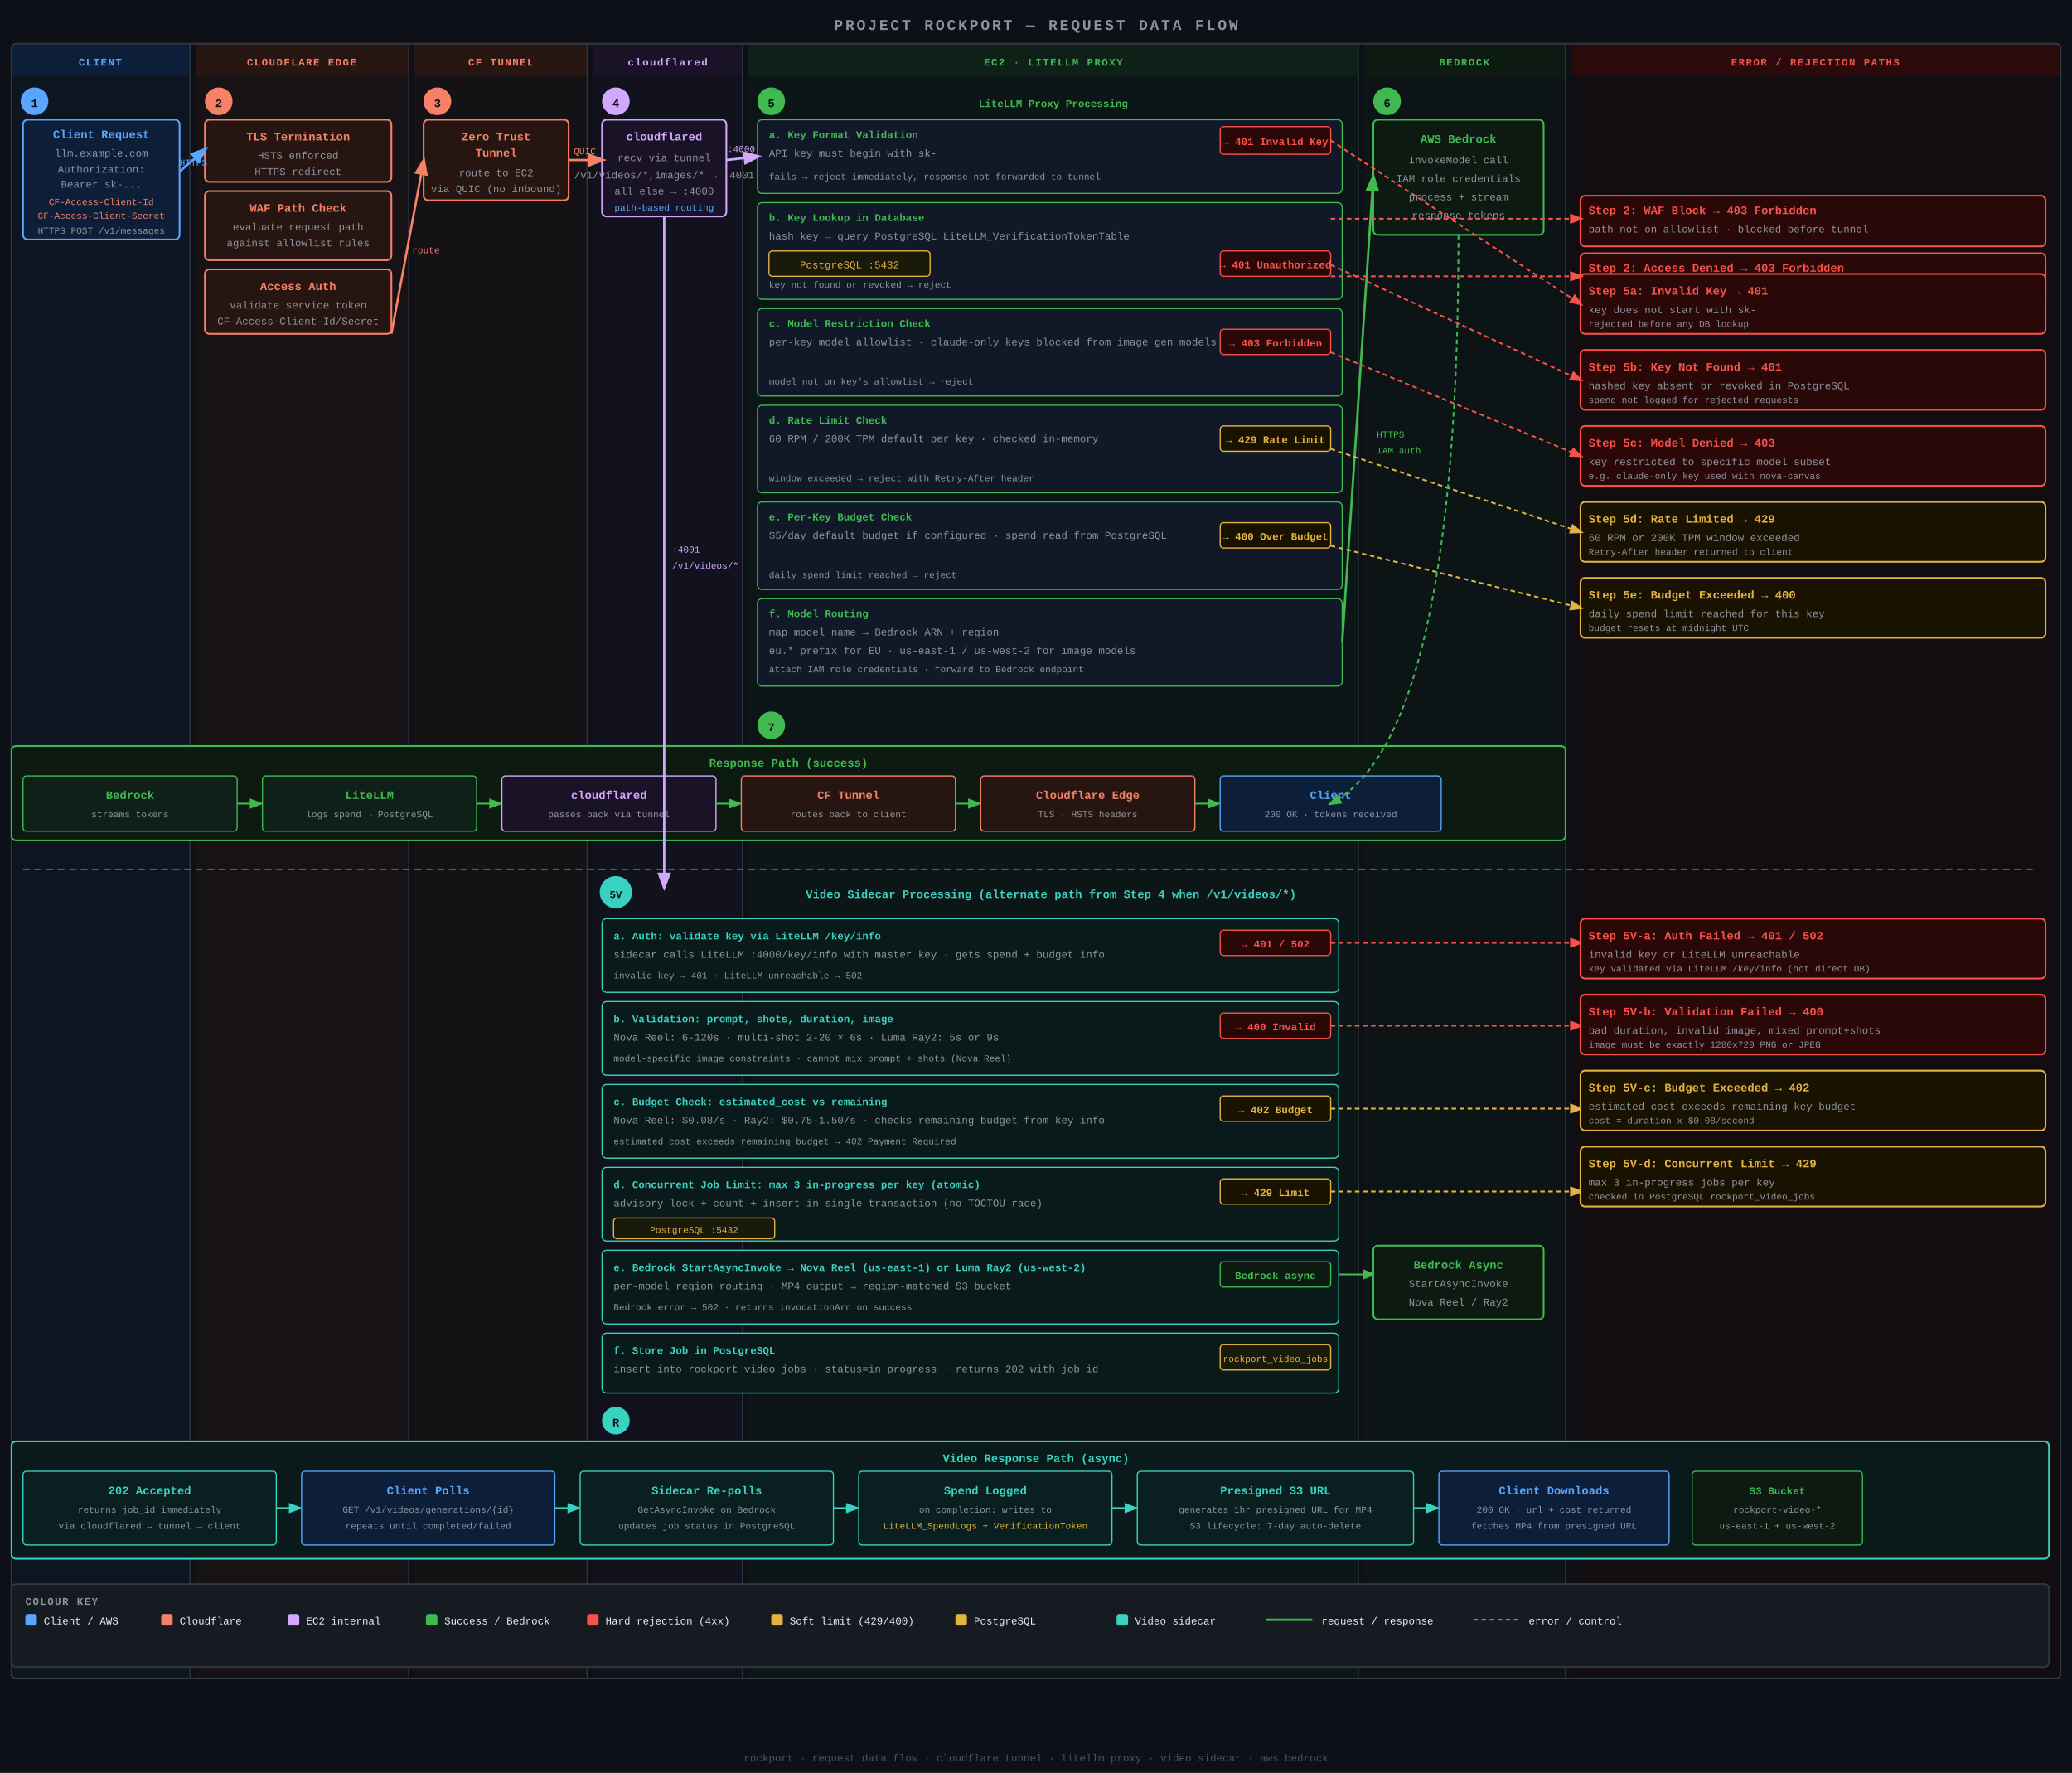
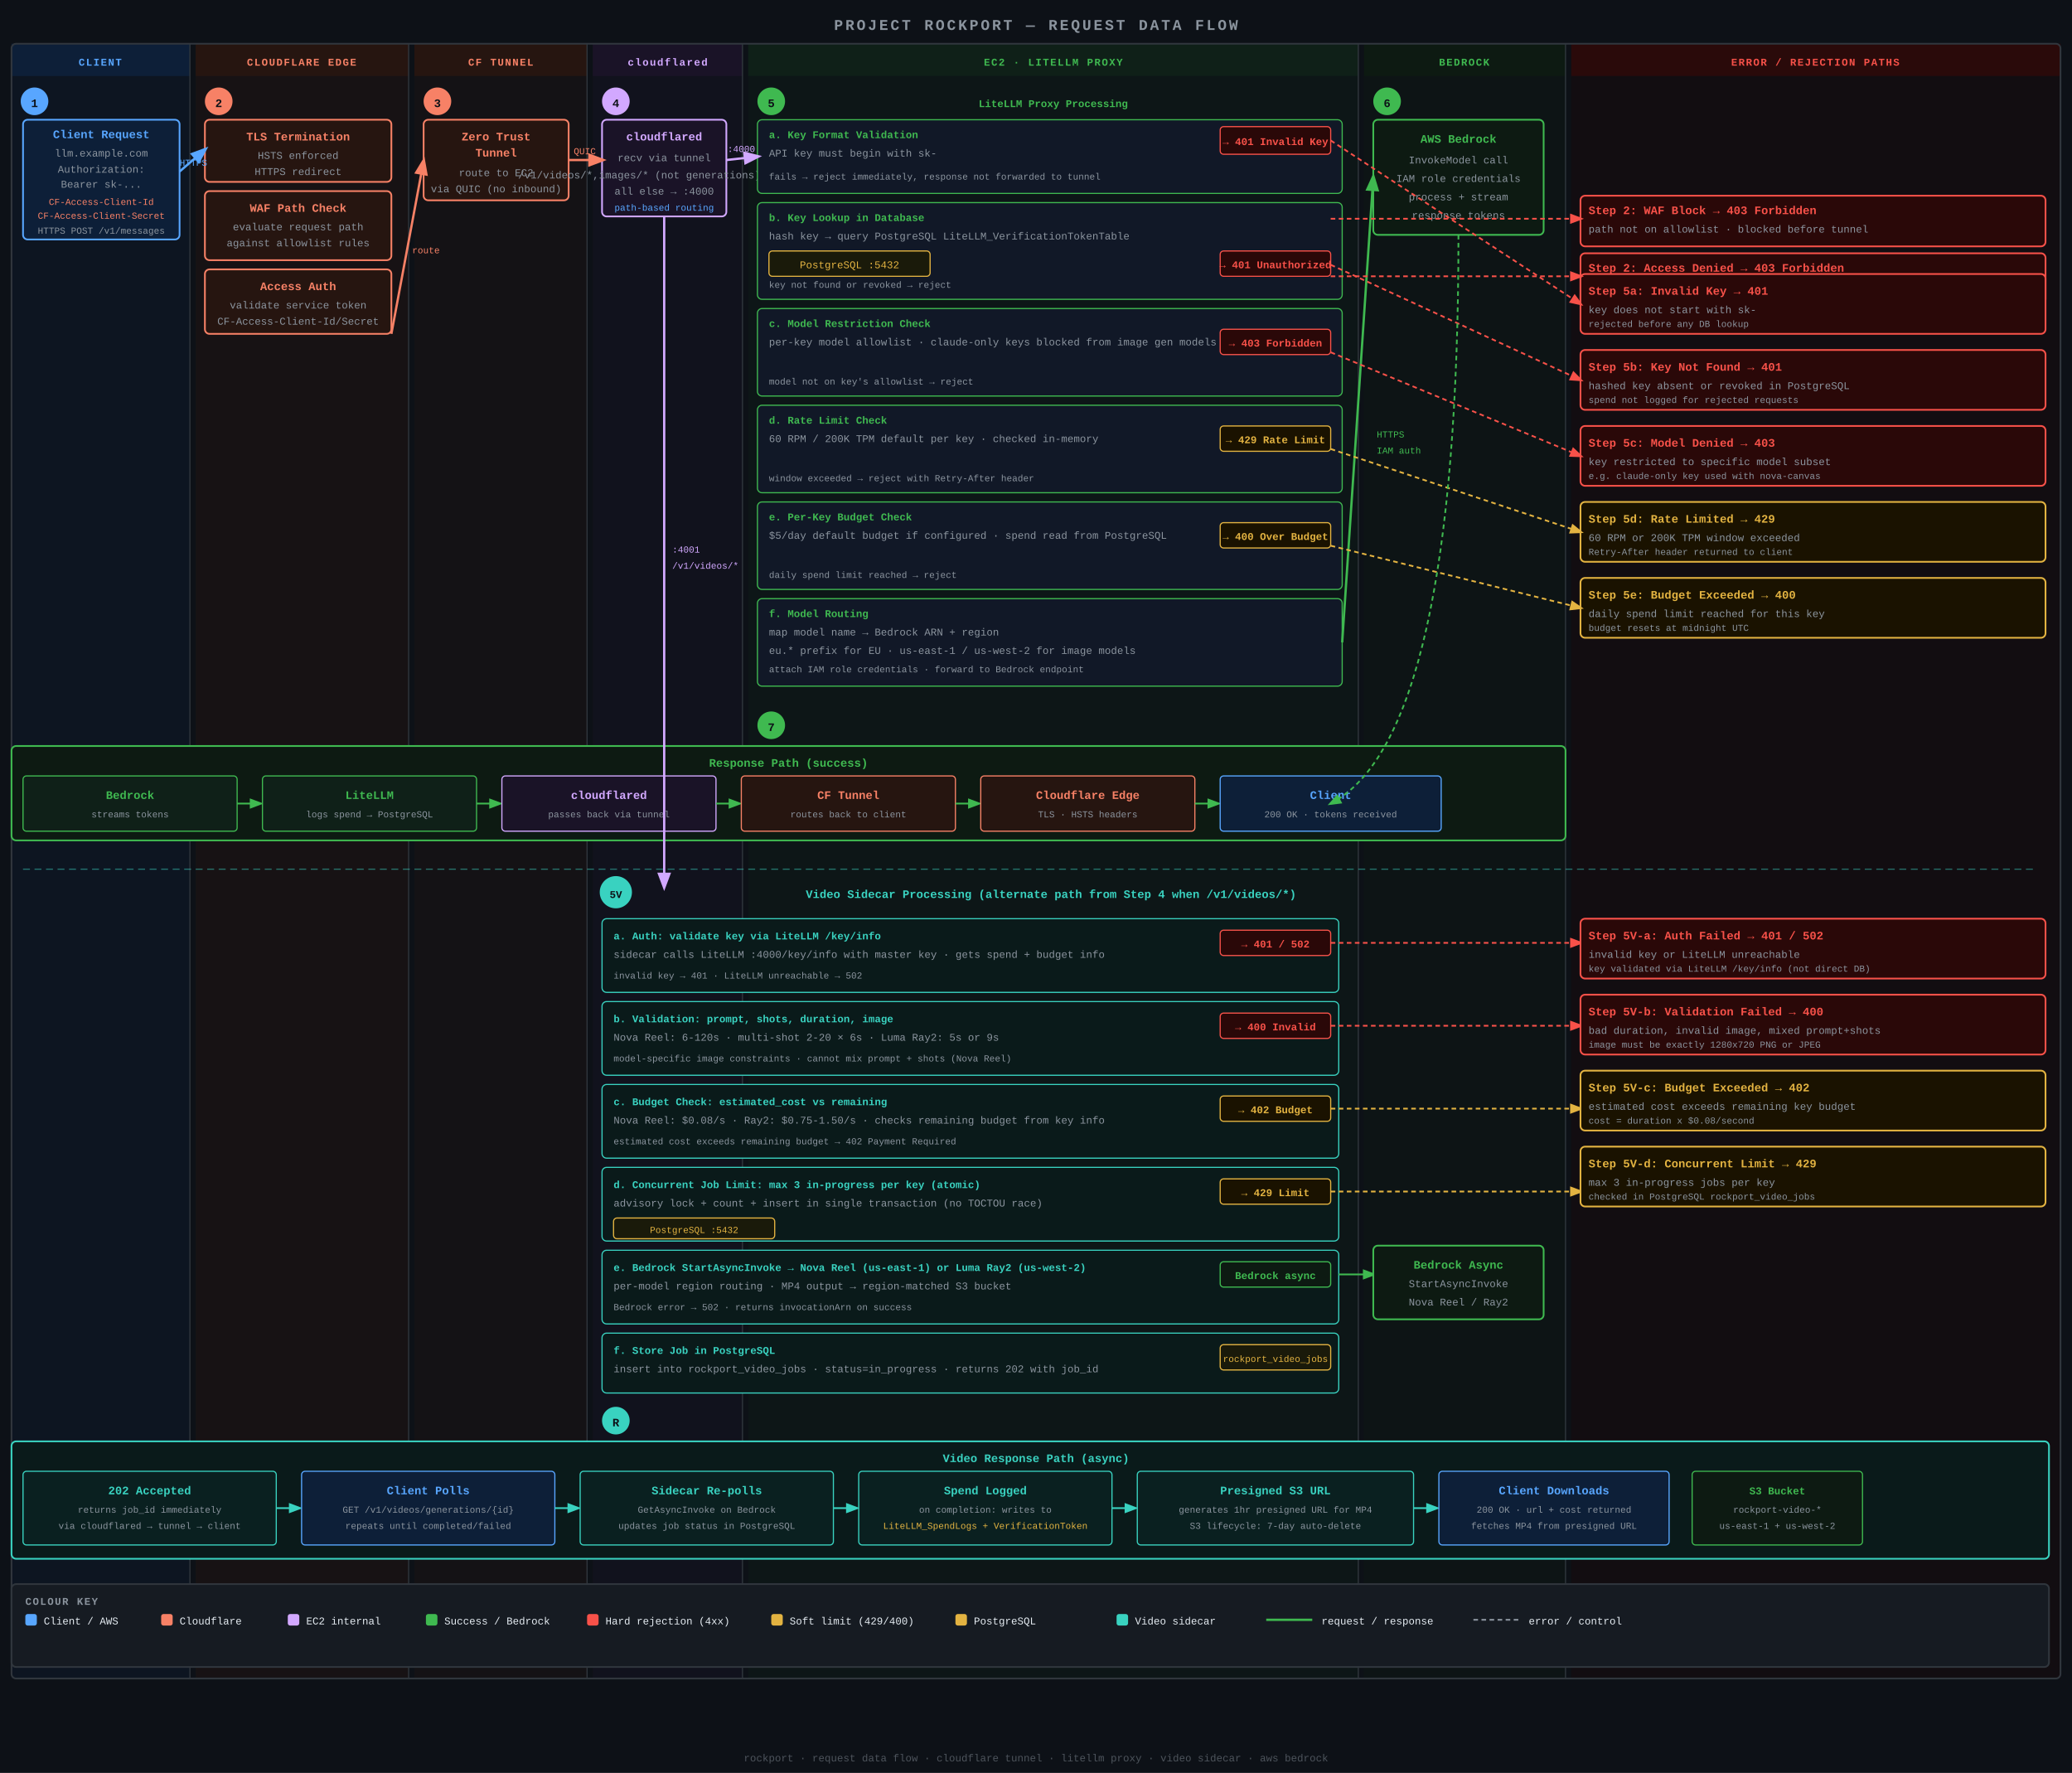
<svg xmlns="http://www.w3.org/2000/svg" viewBox="0 0 1800 1540" width="1800" height="1540" font-family="'Courier New', Courier, monospace">
  <defs>
    <marker id="ah" markerWidth="8" markerHeight="8" refX="6" refY="3" orient="auto">
      <path d="M0,0 L0,6 L8,3 z" fill="#8b949e" />
    </marker>
    <marker id="ah-green" markerWidth="8" markerHeight="8" refX="6" refY="3" orient="auto">
      <path d="M0,0 L0,6 L8,3 z" fill="#3fb950" />
    </marker>
    <marker id="ah-red" markerWidth="8" markerHeight="8" refX="6" refY="3" orient="auto">
      <path d="M0,0 L0,6 L8,3 z" fill="#f85149" />
    </marker>
    <marker id="ah-orange" markerWidth="8" markerHeight="8" refX="6" refY="3" orient="auto">
      <path d="M0,0 L0,6 L8,3 z" fill="#f78166" />
    </marker>
    <marker id="ah-blue" markerWidth="8" markerHeight="8" refX="6" refY="3" orient="auto">
      <path d="M0,0 L0,6 L8,3 z" fill="#58a6ff" />
    </marker>
    <marker id="ah-purple" markerWidth="8" markerHeight="8" refX="6" refY="3" orient="auto">
      <path d="M0,0 L0,6 L8,3 z" fill="#d2a8ff" />
    </marker>
    <marker id="ah-yellow" markerWidth="8" markerHeight="8" refX="6" refY="3" orient="auto">
      <path d="M0,0 L0,6 L8,3 z" fill="#e3b341" />
    </marker>
    <marker id="ah-cyan" markerWidth="8" markerHeight="8" refX="6" refY="3" orient="auto">
      <path d="M0,0 L0,6 L8,3 z" fill="#39d2c0" />
    </marker>
    <marker id="ah-down" markerWidth="8" markerHeight="8" refX="3" refY="6" orient="auto">
      <path d="M0,0 L6,0 L3,8 z" fill="#d2a8ff" />
    </marker>
  </defs>
  <rect width="1800" height="1540" fill="#0d1117" />
  <text x="900" y="26" text-anchor="middle" fill="#8b949e" font-size="13" font-weight="bold" letter-spacing="2">PROJECT ROCKPORT — REQUEST DATA FLOW</text>
  <rect x="10" y="38" width="155" height="1420" rx="0" fill="#0d1f38" opacity="0.3" />
  <rect x="170" y="38" width="185" height="1420" rx="0" fill="#261510" opacity="0.4" />
  <rect x="360" y="38" width="150" height="1420" rx="0" fill="#261510" opacity="0.25" />
  <rect x="515" y="38" width="130" height="1420" rx="0" fill="#1a1327" opacity="0.35" />
  <rect x="650" y="38" width="530" height="1420" rx="0" fill="#0f2018" opacity="0.35" />
  <rect x="1185" y="38" width="175" height="1420" rx="0" fill="#0d1a12" opacity="0.4" />
  <rect x="1365" y="38" width="425" height="1420" rx="0" fill="#1a0808" opacity="0.4" />
  <rect x="10" y="38" width="155" height="28" fill="#0d1f38" />
  <rect x="170" y="38" width="185" height="28" fill="#261510" />
  <rect x="360" y="38" width="150" height="28" fill="#261510" />
  <rect x="515" y="38" width="130" height="28" fill="#1a1327" />
  <rect x="650" y="38" width="530" height="28" fill="#0f2018" />
  <rect x="1185" y="38" width="175" height="28" fill="#0d1a12" />
  <rect x="1365" y="38" width="425" height="28" fill="#2a0a0a" />
  <text x="87" y="57" text-anchor="middle" fill="#58a6ff" font-size="9" font-weight="bold" letter-spacing="1">CLIENT</text>
  <text x="262" y="57" text-anchor="middle" fill="#f78166" font-size="9" font-weight="bold" letter-spacing="1">CLOUDFLARE EDGE</text>
  <text x="435" y="57" text-anchor="middle" fill="#f78166" font-size="9" font-weight="bold" letter-spacing="1">CF TUNNEL</text>
  <text x="580" y="57" text-anchor="middle" fill="#d2a8ff" font-size="9" font-weight="bold" letter-spacing="1">cloudflared</text>
  <text x="915" y="57" text-anchor="middle" fill="#3fb950" font-size="9" font-weight="bold" letter-spacing="1">EC2 · LITELLM PROXY</text>
  <text x="1272" y="57" text-anchor="middle" fill="#3fb950" font-size="9" font-weight="bold" letter-spacing="1">BEDROCK</text>
  <text x="1577" y="57" text-anchor="middle" fill="#f85149" font-size="9" font-weight="bold" letter-spacing="1">ERROR / REJECTION PATHS</text>
  <line x1="165" y1="38" x2="165" y2="1458" stroke="#30363d" stroke-width="1" />
  <line x1="355" y1="38" x2="355" y2="1458" stroke="#30363d" stroke-width="1" />
  <line x1="510" y1="38" x2="510" y2="1458" stroke="#30363d" stroke-width="1" />
  <line x1="645" y1="38" x2="645" y2="1458" stroke="#30363d" stroke-width="1" />
  <line x1="1180" y1="38" x2="1180" y2="1458" stroke="#30363d" stroke-width="1" />
  <line x1="1360" y1="38" x2="1360" y2="1458" stroke="#30363d" stroke-width="1" />
  <rect x="10" y="38" width="1780" height="1420" rx="4" fill="none" stroke="#30363d" stroke-width="1.5" />
  <circle cx="30" cy="88" r="12" fill="#58a6ff" />
  <text x="30" y="93" text-anchor="middle" fill="#0d1117" font-size="10" font-weight="bold">1</text>
  <rect x="20" y="104" width="136" height="104" rx="4" fill="#0d1f38" stroke="#58a6ff" stroke-width="1.5" />
  <text x="88" y="120" text-anchor="middle" fill="#58a6ff" font-size="10" font-weight="bold">Client Request</text>
  <text x="88" y="136" text-anchor="middle" fill="#8b949e" font-size="9">llm.example.com</text>
  <text x="88" y="150" text-anchor="middle" fill="#8b949e" font-size="9">Authorization:</text>
  <text x="88" y="163" text-anchor="middle" fill="#8b949e" font-size="9">Bearer sk-...</text>
  <text x="88" y="178" text-anchor="middle" fill="#f78166" font-size="8">CF-Access-Client-Id</text>
  <text x="88" y="190" text-anchor="middle" fill="#f78166" font-size="8">CF-Access-Client-Secret</text>
  <text x="88" y="203" text-anchor="middle" fill="#8b949e" font-size="8">HTTPS POST /v1/messages</text>
  <circle cx="190" cy="88" r="12" fill="#f78166" />
  <text x="190" y="93" text-anchor="middle" fill="#0d1117" font-size="10" font-weight="bold">2</text>
  <rect x="178" y="104" width="162" height="54" rx="4" fill="#261510" stroke="#f78166" stroke-width="1.5" />
  <text x="259" y="122" text-anchor="middle" fill="#f78166" font-size="10" font-weight="bold">TLS Termination</text>
  <text x="259" y="138" text-anchor="middle" fill="#8b949e" font-size="9">HSTS enforced</text>
  <text x="259" y="152" text-anchor="middle" fill="#8b949e" font-size="9">HTTPS redirect</text>
  <rect x="178" y="166" width="162" height="60" rx="4" fill="#261510" stroke="#f78166" stroke-width="1.5" />
  <text x="259" y="184" text-anchor="middle" fill="#f78166" font-size="10" font-weight="bold">WAF Path Check</text>
  <text x="259" y="200" text-anchor="middle" fill="#8b949e" font-size="9">evaluate request path</text>
  <text x="259" y="214" text-anchor="middle" fill="#8b949e" font-size="9">against allowlist rules</text>
  <rect x="178" y="234" width="162" height="56" rx="4" fill="#261510" stroke="#f78166" stroke-width="1.5" />
  <text x="259" y="252" text-anchor="middle" fill="#f78166" font-size="10" font-weight="bold">Access Auth</text>
  <text x="259" y="268" text-anchor="middle" fill="#8b949e" font-size="9">validate service token</text>
  <text x="259" y="282" text-anchor="middle" fill="#8b949e" font-size="9">CF-Access-Client-Id/Secret</text>
  <circle cx="380" cy="88" r="12" fill="#f78166" />
  <text x="380" y="93" text-anchor="middle" fill="#0d1117" font-size="10" font-weight="bold">3</text>
  <rect x="368" y="104" width="126" height="70" rx="4" fill="#261510" stroke="#f78166" stroke-width="1.5" />
  <text x="431" y="122" text-anchor="middle" fill="#f78166" font-size="10" font-weight="bold">Zero Trust</text>
  <text x="431" y="136" text-anchor="middle" fill="#f78166" font-size="10" font-weight="bold">Tunnel</text>
  <text x="431" y="153" text-anchor="middle" fill="#8b949e" font-size="9">route to EC2</text>
  <text x="431" y="167" text-anchor="middle" fill="#8b949e" font-size="9">via QUIC (no inbound)</text>
  <circle cx="535" cy="88" r="12" fill="#d2a8ff" />
  <text x="535" y="93" text-anchor="middle" fill="#0d1117" font-size="10" font-weight="bold">4</text>
  <rect x="523" y="104" width="108" height="84" rx="4" fill="#1a1327" stroke="#d2a8ff" stroke-width="1.5" />
  <text x="577" y="122" text-anchor="middle" fill="#d2a8ff" font-size="10" font-weight="bold">cloudflared</text>
  <text x="577" y="140" text-anchor="middle" fill="#8b949e" font-size="9">recv via tunnel</text>
-   <text x="577" y="155" text-anchor="middle" fill="#8b949e" font-size="9">/v1/videos/*,images/* → :4001</text>
+   <text x="577" y="155" text-anchor="middle" fill="#8b949e" font-size="9">/v1/videos/*,images/* (not generations) → :4001</text>
  <text x="577" y="169" text-anchor="middle" fill="#8b949e" font-size="9">all else → :4000</text>
  <text x="577" y="183" text-anchor="middle" fill="#58a6ff" font-size="8">path-based routing</text>
  <circle cx="670" cy="88" r="12" fill="#3fb950" />
  <text x="670" y="93" text-anchor="middle" fill="#0d1117" font-size="10" font-weight="bold">5</text>
  <text x="915" y="93" text-anchor="middle" fill="#3fb950" font-size="9" font-weight="bold">LiteLLM Proxy Processing</text>
  <rect x="658" y="104" width="508" height="64" rx="4" fill="#111827" stroke="#3fb950" stroke-width="1" />
  <text x="668" y="120" fill="#3fb950" font-size="9" font-weight="bold">a.  Key Format Validation</text>
  <text x="668" y="136" fill="#8b949e" font-size="9">API key must begin with  sk-</text>
  <rect x="1060" y="110" width="96" height="24" rx="3" fill="#2a0808" stroke="#f85149" stroke-width="1" />
  <text x="1108" y="126" text-anchor="middle" fill="#f85149" font-size="9" font-weight="bold">→ 401 Invalid Key</text>
  <text x="668" y="156" fill="#8b949e" font-size="8">fails → reject immediately, response not forwarded to tunnel</text>
  <rect x="658" y="176" width="508" height="84" rx="4" fill="#111827" stroke="#3fb950" stroke-width="1" />
  <text x="668" y="192" fill="#3fb950" font-size="9" font-weight="bold">b.  Key Lookup in Database</text>
  <text x="668" y="208" fill="#8b949e" font-size="9">hash key → query PostgreSQL  LiteLLM_VerificationTokenTable</text>
  <rect x="668" y="218" width="140" height="22" rx="3" fill="#1a1a0a" stroke="#e3b341" stroke-width="1" />
  <text x="738" y="233" text-anchor="middle" fill="#e3b341" font-size="9">PostgreSQL :5432</text>
  <rect x="1060" y="218" width="96" height="22" rx="3" fill="#2a0808" stroke="#f85149" stroke-width="1" />
  <text x="1108" y="233" text-anchor="middle" fill="#f85149" font-size="9" font-weight="bold">→ 401 Unauthorized</text>
  <text x="668" y="250" fill="#8b949e" font-size="8">key not found or revoked → reject</text>
  <rect x="658" y="268" width="508" height="76" rx="4" fill="#111827" stroke="#3fb950" stroke-width="1" />
  <text x="668" y="284" fill="#3fb950" font-size="9" font-weight="bold">c.  Model Restriction Check</text>
  <text x="668" y="300" fill="#8b949e" font-size="9">per-key model allowlist · claude-only keys blocked from image gen models</text>
  <rect x="1060" y="286" width="96" height="22" rx="3" fill="#2a0808" stroke="#f85149" stroke-width="1" />
  <text x="1108" y="301" text-anchor="middle" fill="#f85149" font-size="9" font-weight="bold">→ 403 Forbidden</text>
  <text x="668" y="334" fill="#8b949e" font-size="8">model not on key's allowlist → reject</text>
  <rect x="658" y="352" width="508" height="76" rx="4" fill="#111827" stroke="#3fb950" stroke-width="1" />
  <text x="668" y="368" fill="#3fb950" font-size="9" font-weight="bold">d.  Rate Limit Check</text>
  <text x="668" y="384" fill="#8b949e" font-size="9">60 RPM  /  200K TPM default per key  ·  checked in-memory</text>
  <rect x="1060" y="370" width="96" height="22" rx="3" fill="#1a1200" stroke="#e3b341" stroke-width="1" />
  <text x="1108" y="385" text-anchor="middle" fill="#e3b341" font-size="9" font-weight="bold">→ 429 Rate Limit</text>
  <text x="668" y="418" fill="#8b949e" font-size="8">window exceeded → reject with Retry-After header</text>
  <rect x="658" y="436" width="508" height="76" rx="4" fill="#111827" stroke="#3fb950" stroke-width="1" />
  <text x="668" y="452" fill="#3fb950" font-size="9" font-weight="bold">e.  Per-Key Budget Check</text>
  <text x="668" y="468" fill="#8b949e" font-size="9">$5/day default budget if configured  ·  spend read from PostgreSQL</text>
  <rect x="1060" y="454" width="96" height="22" rx="3" fill="#1a1200" stroke="#e3b341" stroke-width="1" />
  <text x="1108" y="469" text-anchor="middle" fill="#e3b341" font-size="9" font-weight="bold">→ 400 Over Budget</text>
  <text x="668" y="502" fill="#8b949e" font-size="8">daily spend limit reached → reject</text>
  <rect x="658" y="520" width="508" height="76" rx="4" fill="#111827" stroke="#3fb950" stroke-width="1" />
  <text x="668" y="536" fill="#3fb950" font-size="9" font-weight="bold">f.  Model Routing</text>
  <text x="668" y="552" fill="#8b949e" font-size="9">map model name → Bedrock ARN + region</text>
  <text x="668" y="568" fill="#8b949e" font-size="9">eu.* prefix for EU  ·  us-east-1 / us-west-2 for image models</text>
  <text x="668" y="584" fill="#8b949e" font-size="8">attach IAM role credentials · forward to Bedrock endpoint</text>
  <circle cx="1205" cy="88" r="12" fill="#3fb950" />
  <text x="1205" y="93" text-anchor="middle" fill="#0d1117" font-size="10" font-weight="bold">6</text>
  <rect x="1193" y="104" width="148" height="100" rx="4" fill="#0d1a12" stroke="#3fb950" stroke-width="1.5" />
  <text x="1267" y="124" text-anchor="middle" fill="#3fb950" font-size="10" font-weight="bold">AWS Bedrock</text>
  <text x="1267" y="142" text-anchor="middle" fill="#8b949e" font-size="9">InvokeModel call</text>
  <text x="1267" y="158" text-anchor="middle" fill="#8b949e" font-size="9">IAM role credentials</text>
  <text x="1267" y="174" text-anchor="middle" fill="#8b949e" font-size="9">process + stream</text>
  <text x="1267" y="190" text-anchor="middle" fill="#8b949e" font-size="9">response tokens</text>
  <rect x="1373" y="170" width="404" height="44" rx="4" fill="#2a0808" stroke="#f85149" stroke-width="1.5" />
  <text x="1380" y="186" fill="#f85149" font-size="10" font-weight="bold">Step 2: WAF Block → 403 Forbidden</text>
  <text x="1380" y="202" fill="#8b949e" font-size="9">path not on allowlist · blocked before tunnel</text>
  <rect x="1373" y="220" width="404" height="44" rx="4" fill="#2a0808" stroke="#f85149" stroke-width="1.5" />
  <text x="1380" y="236" fill="#f85149" font-size="10" font-weight="bold">Step 2: Access Denied → 403 Forbidden</text>
  <text x="1380" y="252" fill="#8b949e" font-size="9">missing or invalid CF-Access service token</text>
  <rect x="1373" y="238" width="404" height="52" rx="4" fill="#2a0808" stroke="#f85149" stroke-width="1.5" />
  <text x="1380" y="256" fill="#f85149" font-size="10" font-weight="bold">Step 5a: Invalid Key → 401</text>
  <text x="1380" y="272" fill="#8b949e" font-size="9">key does not start with  sk-</text>
  <text x="1380" y="284" fill="#8b949e" font-size="8">rejected before any DB lookup</text>
  <rect x="1373" y="304" width="404" height="52" rx="4" fill="#2a0808" stroke="#f85149" stroke-width="1.5" />
  <text x="1380" y="322" fill="#f85149" font-size="10" font-weight="bold">Step 5b: Key Not Found → 401</text>
  <text x="1380" y="338" fill="#8b949e" font-size="9">hashed key absent or revoked in PostgreSQL</text>
  <text x="1380" y="350" fill="#8b949e" font-size="8">spend not logged for rejected requests</text>
  <rect x="1373" y="370" width="404" height="52" rx="4" fill="#2a0808" stroke="#f85149" stroke-width="1.5" />
  <text x="1380" y="388" fill="#f85149" font-size="10" font-weight="bold">Step 5c: Model Denied → 403</text>
  <text x="1380" y="404" fill="#8b949e" font-size="9">key restricted to specific model subset</text>
  <text x="1380" y="416" fill="#8b949e" font-size="8">e.g. claude-only key used with nova-canvas</text>
  <rect x="1373" y="436" width="404" height="52" rx="4" fill="#1a1200" stroke="#e3b341" stroke-width="1.5" />
  <text x="1380" y="454" fill="#e3b341" font-size="10" font-weight="bold">Step 5d: Rate Limited → 429</text>
  <text x="1380" y="470" fill="#8b949e" font-size="9">60 RPM or 200K TPM window exceeded</text>
  <text x="1380" y="482" fill="#8b949e" font-size="8">Retry-After header returned to client</text>
  <rect x="1373" y="502" width="404" height="52" rx="4" fill="#1a1200" stroke="#e3b341" stroke-width="1.5" />
  <text x="1380" y="520" fill="#e3b341" font-size="10" font-weight="bold">Step 5e: Budget Exceeded → 400</text>
  <text x="1380" y="536" fill="#8b949e" font-size="9">daily spend limit reached for this key</text>
  <text x="1380" y="548" fill="#8b949e" font-size="8">budget resets at midnight UTC</text>
  <circle cx="670" cy="630" r="12" fill="#3fb950" />
  <text x="670" y="635" text-anchor="middle" fill="#0d1117" font-size="10" font-weight="bold">7</text>
  <rect x="10" y="648" width="1350" height="82" rx="4" fill="#0d1a12" stroke="#3fb950" stroke-width="1.5" />
  <text x="685" y="666" text-anchor="middle" fill="#3fb950" font-size="10" font-weight="bold">Response Path (success)</text>
  <rect x="20" y="674" width="186" height="48" rx="3" fill="#0f2018" stroke="#3fb950" stroke-width="1" />
  <text x="113" y="694" text-anchor="middle" fill="#3fb950" font-size="10" font-weight="bold">Bedrock</text>
  <text x="113" y="710" text-anchor="middle" fill="#8b949e" font-size="8">streams tokens</text>
  <line x1="206" y1="698" x2="226" y2="698" stroke="#3fb950" stroke-width="1.5" marker-end="url(#ah-green)" />
  <rect x="228" y="674" width="186" height="48" rx="3" fill="#0f2018" stroke="#3fb950" stroke-width="1" />
  <text x="321" y="694" text-anchor="middle" fill="#3fb950" font-size="10" font-weight="bold">LiteLLM</text>
  <text x="321" y="710" text-anchor="middle" fill="#8b949e" font-size="8">logs spend → PostgreSQL</text>
  <line x1="414" y1="698" x2="434" y2="698" stroke="#3fb950" stroke-width="1.5" marker-end="url(#ah-green)" />
  <rect x="436" y="674" width="186" height="48" rx="3" fill="#1a1327" stroke="#d2a8ff" stroke-width="1" />
  <text x="529" y="694" text-anchor="middle" fill="#d2a8ff" font-size="10" font-weight="bold">cloudflared</text>
  <text x="529" y="710" text-anchor="middle" fill="#8b949e" font-size="8">passes back via tunnel</text>
  <line x1="622" y1="698" x2="642" y2="698" stroke="#3fb950" stroke-width="1.5" marker-end="url(#ah-green)" />
  <rect x="644" y="674" width="186" height="48" rx="3" fill="#261510" stroke="#f78166" stroke-width="1" />
  <text x="737" y="694" text-anchor="middle" fill="#f78166" font-size="10" font-weight="bold">CF Tunnel</text>
  <text x="737" y="710" text-anchor="middle" fill="#8b949e" font-size="8">routes back to client</text>
  <line x1="830" y1="698" x2="850" y2="698" stroke="#3fb950" stroke-width="1.5" marker-end="url(#ah-green)" />
  <rect x="852" y="674" width="186" height="48" rx="3" fill="#261510" stroke="#f78166" stroke-width="1" />
  <text x="945" y="694" text-anchor="middle" fill="#f78166" font-size="10" font-weight="bold">Cloudflare Edge</text>
  <text x="945" y="710" text-anchor="middle" fill="#8b949e" font-size="8">TLS · HSTS headers</text>
  <line x1="1038" y1="698" x2="1058" y2="698" stroke="#3fb950" stroke-width="1.5" marker-end="url(#ah-green)" />
  <rect x="1060" y="674" width="192" height="48" rx="3" fill="#0d1f38" stroke="#58a6ff" stroke-width="1" />
  <text x="1156" y="694" text-anchor="middle" fill="#58a6ff" font-size="10" font-weight="bold">Client</text>
  <text x="1156" y="710" text-anchor="middle" fill="#8b949e" font-size="8">200 OK · tokens received</text>
  <line x1="156" y1="149" x2="178" y2="130" stroke="#58a6ff" stroke-width="2" marker-end="url(#ah-blue)" />
  <text x="168" y="144" text-anchor="middle" fill="#58a6ff" font-size="8">HTTPS</text>
  <line x1="340" y1="290" x2="368" y2="140" stroke="#f78166" stroke-width="2" marker-end="url(#ah-orange)" />
  <text x="358" y="220" fill="#f78166" font-size="8">route</text>
  <line x1="494" y1="139" x2="523" y2="139" stroke="#f78166" stroke-width="2" marker-end="url(#ah-orange)" />
  <text x="508" y="134" text-anchor="middle" fill="#f78166" font-size="8">QUIC</text>
  <line x1="631" y1="139" x2="658" y2="136" stroke="#d2a8ff" stroke-width="2" marker-end="url(#ah-purple)" />
  <text x="644" y="132" text-anchor="middle" fill="#d2a8ff" font-size="8">:4000</text>
  <line x1="1166" y1="558" x2="1193" y2="154" stroke="#3fb950" stroke-width="2" marker-end="url(#ah-green)" />
  <text x="1196" y="380" fill="#3fb950" font-size="8">HTTPS</text>
  <text x="1196" y="394" fill="#3fb950" font-size="8">IAM auth</text>
  <line x1="1156" y1="190" x2="1373" y2="190" stroke="#f85149" stroke-width="1.5" stroke-dasharray="4,3" marker-end="url(#ah-red)" />
  <line x1="1156" y1="240" x2="1373" y2="240" stroke="#f85149" stroke-width="1.5" stroke-dasharray="4,3" marker-end="url(#ah-red)" />
  <line x1="1156" y1="122" x2="1373" y2="264" stroke="#f85149" stroke-width="1.5" stroke-dasharray="4,3" marker-end="url(#ah-red)" />
  <line x1="1156" y1="230" x2="1373" y2="330" stroke="#f85149" stroke-width="1.5" stroke-dasharray="4,3" marker-end="url(#ah-red)" />
  <line x1="1156" y1="306" x2="1373" y2="396" stroke="#f85149" stroke-width="1.5" stroke-dasharray="4,3" marker-end="url(#ah-red)" />
  <line x1="1156" y1="390" x2="1373" y2="462" stroke="#e3b341" stroke-width="1.5" stroke-dasharray="4,3" marker-end="url(#ah-yellow)" />
  <line x1="1156" y1="474" x2="1373" y2="528" stroke="#e3b341" stroke-width="1.5" stroke-dasharray="4,3" marker-end="url(#ah-yellow)" />
  <path d="M 1267 204 Q 1267 640 1156 698" stroke="#3fb950" stroke-width="1.5" stroke-dasharray="4,3" fill="none" marker-end="url(#ah-green)" />
  <line x1="20" y1="755" x2="1770" y2="755" stroke="#39d2c0" stroke-width="1" stroke-dasharray="6,4" opacity="0.5" />
  <circle cx="535" cy="775" r="14" fill="#39d2c0" />
  <text x="535" y="780" text-anchor="middle" fill="#0d1117" font-size="9" font-weight="bold">5V</text>
  <text x="700" y="780" text-anchor="start" fill="#39d2c0" font-size="10" font-weight="bold">Video Sidecar Processing (alternate path from Step 4 when /v1/videos/*)</text>
  <path d="M 577 188 L 577 770" stroke="#d2a8ff" stroke-width="2" marker-end="url(#ah-purple)" />
  <text x="584" y="480" fill="#d2a8ff" font-size="8">:4001</text>
  <text x="584" y="494" fill="#d2a8ff" font-size="8">/v1/videos/*</text>
  <rect x="523" y="798" width="640" height="64" rx="4" fill="#0a1a1a" stroke="#39d2c0" stroke-width="1" />
  <text x="533" y="816" fill="#39d2c0" font-size="9" font-weight="bold">a.  Auth: validate key via LiteLLM /key/info</text>
  <text x="533" y="832" fill="#8b949e" font-size="9">sidecar calls LiteLLM :4000/key/info with master key · gets spend + budget info</text>
  <text x="533" y="850" fill="#8b949e" font-size="8">invalid key → 401 · LiteLLM unreachable → 502</text>
  <rect x="1060" y="808" width="96" height="22" rx="3" fill="#2a0808" stroke="#f85149" stroke-width="1" />
  <text x="1108" y="823" text-anchor="middle" fill="#f85149" font-size="9" font-weight="bold">→ 401 / 502</text>
  <rect x="523" y="870" width="640" height="64" rx="4" fill="#0a1a1a" stroke="#39d2c0" stroke-width="1" />
  <text x="533" y="888" fill="#39d2c0" font-size="9" font-weight="bold">b.  Validation: prompt, shots, duration, image</text>
  <text x="533" y="904" fill="#8b949e" font-size="9">Nova Reel: 6-120s · multi-shot 2-20 × 6s · Luma Ray2: 5s or 9s</text>
  <text x="533" y="922" fill="#8b949e" font-size="8">model-specific image constraints · cannot mix prompt + shots (Nova Reel)</text>
  <rect x="1060" y="880" width="96" height="22" rx="3" fill="#2a0808" stroke="#f85149" stroke-width="1" />
  <text x="1108" y="895" text-anchor="middle" fill="#f85149" font-size="9" font-weight="bold">→ 400 Invalid</text>
  <rect x="523" y="942" width="640" height="64" rx="4" fill="#0a1a1a" stroke="#39d2c0" stroke-width="1" />
  <text x="533" y="960" fill="#39d2c0" font-size="9" font-weight="bold">c.  Budget Check: estimated_cost vs remaining</text>
  <text x="533" y="976" fill="#8b949e" font-size="9">Nova Reel: $0.08/s · Ray2: $0.75-1.50/s · checks remaining budget from key info</text>
  <text x="533" y="994" fill="#8b949e" font-size="8">estimated cost exceeds remaining budget → 402 Payment Required</text>
  <rect x="1060" y="952" width="96" height="22" rx="3" fill="#1a1200" stroke="#e3b341" stroke-width="1" />
  <text x="1108" y="967" text-anchor="middle" fill="#e3b341" font-size="9" font-weight="bold">→ 402 Budget</text>
  <rect x="523" y="1014" width="640" height="64" rx="4" fill="#0a1a1a" stroke="#39d2c0" stroke-width="1" />
  <text x="533" y="1032" fill="#39d2c0" font-size="9" font-weight="bold">d.  Concurrent Job Limit: max 3 in-progress per key (atomic)</text>
  <text x="533" y="1048" fill="#8b949e" font-size="9">advisory lock + count + insert in single transaction (no TOCTOU race)</text>
  <rect x="533" y="1058" width="140" height="18" rx="3" fill="#1a1a0a" stroke="#e3b341" stroke-width="1" />
  <text x="603" y="1071" text-anchor="middle" fill="#e3b341" font-size="8">PostgreSQL :5432</text>
  <rect x="1060" y="1024" width="96" height="22" rx="3" fill="#1a1200" stroke="#e3b341" stroke-width="1" />
  <text x="1108" y="1039" text-anchor="middle" fill="#e3b341" font-size="9" font-weight="bold">→ 429 Limit</text>
  <rect x="523" y="1086" width="640" height="64" rx="4" fill="#0a1a1a" stroke="#39d2c0" stroke-width="1" />
  <text x="533" y="1104" fill="#39d2c0" font-size="9" font-weight="bold">e.  Bedrock StartAsyncInvoke → Nova Reel (us-east-1) or Luma Ray2 (us-west-2)</text>
  <text x="533" y="1120" fill="#8b949e" font-size="9">per-model region routing · MP4 output → region-matched S3 bucket</text>
  <text x="533" y="1138" fill="#8b949e" font-size="8">Bedrock error → 502 · returns invocationArn on success</text>
  <rect x="1060" y="1096" width="96" height="22" rx="3" fill="#0d1a12" stroke="#3fb950" stroke-width="1" />
  <text x="1108" y="1111" text-anchor="middle" fill="#3fb950" font-size="9" font-weight="bold">Bedrock async</text>
  <rect x="523" y="1158" width="640" height="52" rx="4" fill="#0a1a1a" stroke="#39d2c0" stroke-width="1" />
  <text x="533" y="1176" fill="#39d2c0" font-size="9" font-weight="bold">f.  Store Job in PostgreSQL</text>
  <text x="533" y="1192" fill="#8b949e" font-size="9">insert into rockport_video_jobs · status=in_progress · returns 202 with job_id</text>
  <rect x="1060" y="1168" width="96" height="22" rx="3" fill="#1a1a0a" stroke="#e3b341" stroke-width="1" />
  <text x="1108" y="1183" text-anchor="middle" fill="#e3b341" font-size="8">rockport_video_jobs</text>
  <line x1="1163" y1="1107" x2="1193" y2="1107" stroke="#3fb950" stroke-width="1.5" marker-end="url(#ah-green)" />
  <line x1="1156" y1="819" x2="1373" y2="819" stroke="#f85149" stroke-width="1.5" stroke-dasharray="4,3" marker-end="url(#ah-red)" />
  <line x1="1156" y1="891" x2="1373" y2="891" stroke="#f85149" stroke-width="1.5" stroke-dasharray="4,3" marker-end="url(#ah-red)" />
  <line x1="1156" y1="963" x2="1373" y2="963" stroke="#e3b341" stroke-width="1.5" stroke-dasharray="4,3" marker-end="url(#ah-yellow)" />
  <line x1="1156" y1="1035" x2="1373" y2="1035" stroke="#e3b341" stroke-width="1.5" stroke-dasharray="4,3" marker-end="url(#ah-yellow)" />
  <rect x="1373" y="798" width="404" height="52" rx="4" fill="#2a0808" stroke="#f85149" stroke-width="1.5" />
  <text x="1380" y="816" fill="#f85149" font-size="10" font-weight="bold">Step 5V-a: Auth Failed → 401 / 502</text>
  <text x="1380" y="832" fill="#8b949e" font-size="9">invalid key or LiteLLM unreachable</text>
  <text x="1380" y="844" fill="#8b949e" font-size="8">key validated via LiteLLM /key/info (not direct DB)</text>
  <rect x="1373" y="864" width="404" height="52" rx="4" fill="#2a0808" stroke="#f85149" stroke-width="1.5" />
  <text x="1380" y="882" fill="#f85149" font-size="10" font-weight="bold">Step 5V-b: Validation Failed → 400</text>
  <text x="1380" y="898" fill="#8b949e" font-size="9">bad duration, invalid image, mixed prompt+shots</text>
  <text x="1380" y="910" fill="#8b949e" font-size="8">image must be exactly 1280x720 PNG or JPEG</text>
  <rect x="1373" y="930" width="404" height="52" rx="4" fill="#1a1200" stroke="#e3b341" stroke-width="1.5" />
  <text x="1380" y="948" fill="#e3b341" font-size="10" font-weight="bold">Step 5V-c: Budget Exceeded → 402</text>
  <text x="1380" y="964" fill="#8b949e" font-size="9">estimated cost exceeds remaining key budget</text>
  <text x="1380" y="976" fill="#8b949e" font-size="8">cost = duration x $0.08/second</text>
  <rect x="1373" y="996" width="404" height="52" rx="4" fill="#1a1200" stroke="#e3b341" stroke-width="1.5" />
  <text x="1380" y="1014" fill="#e3b341" font-size="10" font-weight="bold">Step 5V-d: Concurrent Limit → 429</text>
  <text x="1380" y="1030" fill="#8b949e" font-size="9">max 3 in-progress jobs per key</text>
  <text x="1380" y="1042" fill="#8b949e" font-size="8">checked in PostgreSQL rockport_video_jobs</text>
  <rect x="1193" y="1082" width="148" height="64" rx="4" fill="#0d1a12" stroke="#3fb950" stroke-width="1.5" />
  <text x="1267" y="1102" text-anchor="middle" fill="#3fb950" font-size="10" font-weight="bold">Bedrock Async</text>
  <text x="1267" y="1118" text-anchor="middle" fill="#8b949e" font-size="9">StartAsyncInvoke</text>
  <text x="1267" y="1134" text-anchor="middle" fill="#8b949e" font-size="9">Nova Reel / Ray2</text>
  <circle cx="535" cy="1234" r="12" fill="#39d2c0" />
  <text x="535" y="1239" text-anchor="middle" fill="#0d1117" font-size="10" font-weight="bold">R</text>
  <rect x="10" y="1252" width="1770" height="102" rx="4" fill="#0a1a1a" stroke="#39d2c0" stroke-width="1.5" />
  <text x="900" y="1270" text-anchor="middle" fill="#39d2c0" font-size="10" font-weight="bold">Video Response Path (async)</text>
  <rect x="20" y="1278" width="220" height="64" rx="3" fill="#0a2020" stroke="#39d2c0" stroke-width="1" />
  <text x="130" y="1298" text-anchor="middle" fill="#39d2c0" font-size="10" font-weight="bold">202 Accepted</text>
  <text x="130" y="1314" text-anchor="middle" fill="#8b949e" font-size="8">returns job_id immediately</text>
  <text x="130" y="1328" text-anchor="middle" fill="#8b949e" font-size="8">via cloudflared → tunnel → client</text>
  <line x1="240" y1="1310" x2="260" y2="1310" stroke="#39d2c0" stroke-width="1.5" marker-end="url(#ah-cyan)" />
  <rect x="262" y="1278" width="220" height="64" rx="3" fill="#0d1f38" stroke="#58a6ff" stroke-width="1" />
  <text x="372" y="1298" text-anchor="middle" fill="#58a6ff" font-size="10" font-weight="bold">Client Polls</text>
  <text x="372" y="1314" text-anchor="middle" fill="#8b949e" font-size="8">GET /v1/videos/generations/{id}</text>
  <text x="372" y="1328" text-anchor="middle" fill="#8b949e" font-size="8">repeats until completed/failed</text>
  <line x1="482" y1="1310" x2="502" y2="1310" stroke="#39d2c0" stroke-width="1.5" marker-end="url(#ah-cyan)" />
  <rect x="504" y="1278" width="220" height="64" rx="3" fill="#0a2020" stroke="#39d2c0" stroke-width="1" />
  <text x="614" y="1298" text-anchor="middle" fill="#39d2c0" font-size="10" font-weight="bold">Sidecar Re-polls</text>
  <text x="614" y="1314" text-anchor="middle" fill="#8b949e" font-size="8">GetAsyncInvoke on Bedrock</text>
  <text x="614" y="1328" text-anchor="middle" fill="#8b949e" font-size="8">updates job status in PostgreSQL</text>
  <line x1="724" y1="1310" x2="744" y2="1310" stroke="#39d2c0" stroke-width="1.5" marker-end="url(#ah-cyan)" />
  <rect x="746" y="1278" width="220" height="64" rx="3" fill="#0a2020" stroke="#39d2c0" stroke-width="1" />
  <text x="856" y="1298" text-anchor="middle" fill="#39d2c0" font-size="10" font-weight="bold">Spend Logged</text>
  <text x="856" y="1314" text-anchor="middle" fill="#8b949e" font-size="8">on completion: writes to</text>
  <text x="856" y="1328" text-anchor="middle" fill="#e3b341" font-size="8">LiteLLM_SpendLogs + VerificationToken</text>
  <line x1="966" y1="1310" x2="986" y2="1310" stroke="#39d2c0" stroke-width="1.5" marker-end="url(#ah-cyan)" />
  <rect x="988" y="1278" width="240" height="64" rx="3" fill="#0a2020" stroke="#39d2c0" stroke-width="1" />
  <text x="1108" y="1298" text-anchor="middle" fill="#39d2c0" font-size="10" font-weight="bold">Presigned S3 URL</text>
  <text x="1108" y="1314" text-anchor="middle" fill="#8b949e" font-size="8">generates 1hr presigned URL for MP4</text>
  <text x="1108" y="1328" text-anchor="middle" fill="#8b949e" font-size="8">S3 lifecycle: 7-day auto-delete</text>
  <line x1="1228" y1="1310" x2="1248" y2="1310" stroke="#39d2c0" stroke-width="1.5" marker-end="url(#ah-cyan)" />
  <rect x="1250" y="1278" width="200" height="64" rx="3" fill="#0d1f38" stroke="#58a6ff" stroke-width="1" />
  <text x="1350" y="1298" text-anchor="middle" fill="#58a6ff" font-size="10" font-weight="bold">Client Downloads</text>
  <text x="1350" y="1314" text-anchor="middle" fill="#8b949e" font-size="8">200 OK · url + cost returned</text>
  <text x="1350" y="1328" text-anchor="middle" fill="#8b949e" font-size="8">fetches MP4 from presigned URL</text>
  <rect x="1470" y="1278" width="148" height="64" rx="3" fill="#0d1a12" stroke="#3fb950" stroke-width="1" />
  <text x="1544" y="1298" text-anchor="middle" fill="#3fb950" font-size="9" font-weight="bold">S3 Bucket</text>
  <text x="1544" y="1314" text-anchor="middle" fill="#8b949e" font-size="8">rockport-video-*</text>
  <text x="1544" y="1328" text-anchor="middle" fill="#8b949e" font-size="8">us-east-1 + us-west-2</text>
  <rect x="10" y="1376" width="1770" height="72" rx="4" fill="#161b22" stroke="#30363d" stroke-width="1.5" />
  <text x="22" y="1394" fill="#8b949e" font-size="9" font-weight="bold" letter-spacing="1">COLOUR KEY</text>
  <rect x="22" y="1402" width="10" height="10" rx="2" fill="#58a6ff" />
  <text x="38" y="1411" fill="#e6edf3" font-size="9">Client / AWS</text>
  <rect x="140" y="1402" width="10" height="10" rx="2" fill="#f78166" />
  <text x="156" y="1411" fill="#e6edf3" font-size="9">Cloudflare</text>
  <rect x="250" y="1402" width="10" height="10" rx="2" fill="#d2a8ff" />
  <text x="266" y="1411" fill="#e6edf3" font-size="9">EC2 internal</text>
  <rect x="370" y="1402" width="10" height="10" rx="2" fill="#3fb950" />
  <text x="386" y="1411" fill="#e6edf3" font-size="9">Success / Bedrock</text>
  <rect x="510" y="1402" width="10" height="10" rx="2" fill="#f85149" />
  <text x="526" y="1411" fill="#e6edf3" font-size="9">Hard rejection (4xx)</text>
  <rect x="670" y="1402" width="10" height="10" rx="2" fill="#e3b341" />
  <text x="686" y="1411" fill="#e6edf3" font-size="9">Soft limit (429/400)</text>
  <rect x="830" y="1402" width="10" height="10" rx="2" fill="#e3b341" />
  <text x="846" y="1411" fill="#e6edf3" font-size="9">PostgreSQL</text>
  <rect x="970" y="1402" width="10" height="10" rx="2" fill="#39d2c0" />
  <text x="986" y="1411" fill="#e6edf3" font-size="9">Video sidecar</text>
  <line x1="1100" y1="1407" x2="1140" y2="1407" stroke="#3fb950" stroke-width="2" />
  <text x="1148" y="1411" fill="#e6edf3" font-size="9">request / response</text>
  <line x1="1280" y1="1407" x2="1320" y2="1407" stroke="#8b949e" stroke-width="1.5" stroke-dasharray="4,3" />
  <text x="1328" y="1411" fill="#e6edf3" font-size="9">error / control</text>
  <text x="900" y="1530" text-anchor="middle" fill="#8b949e" font-size="9" opacity="0.5">rockport · request data flow · cloudflare tunnel · litellm proxy · video sidecar · aws bedrock</text>
</svg>
